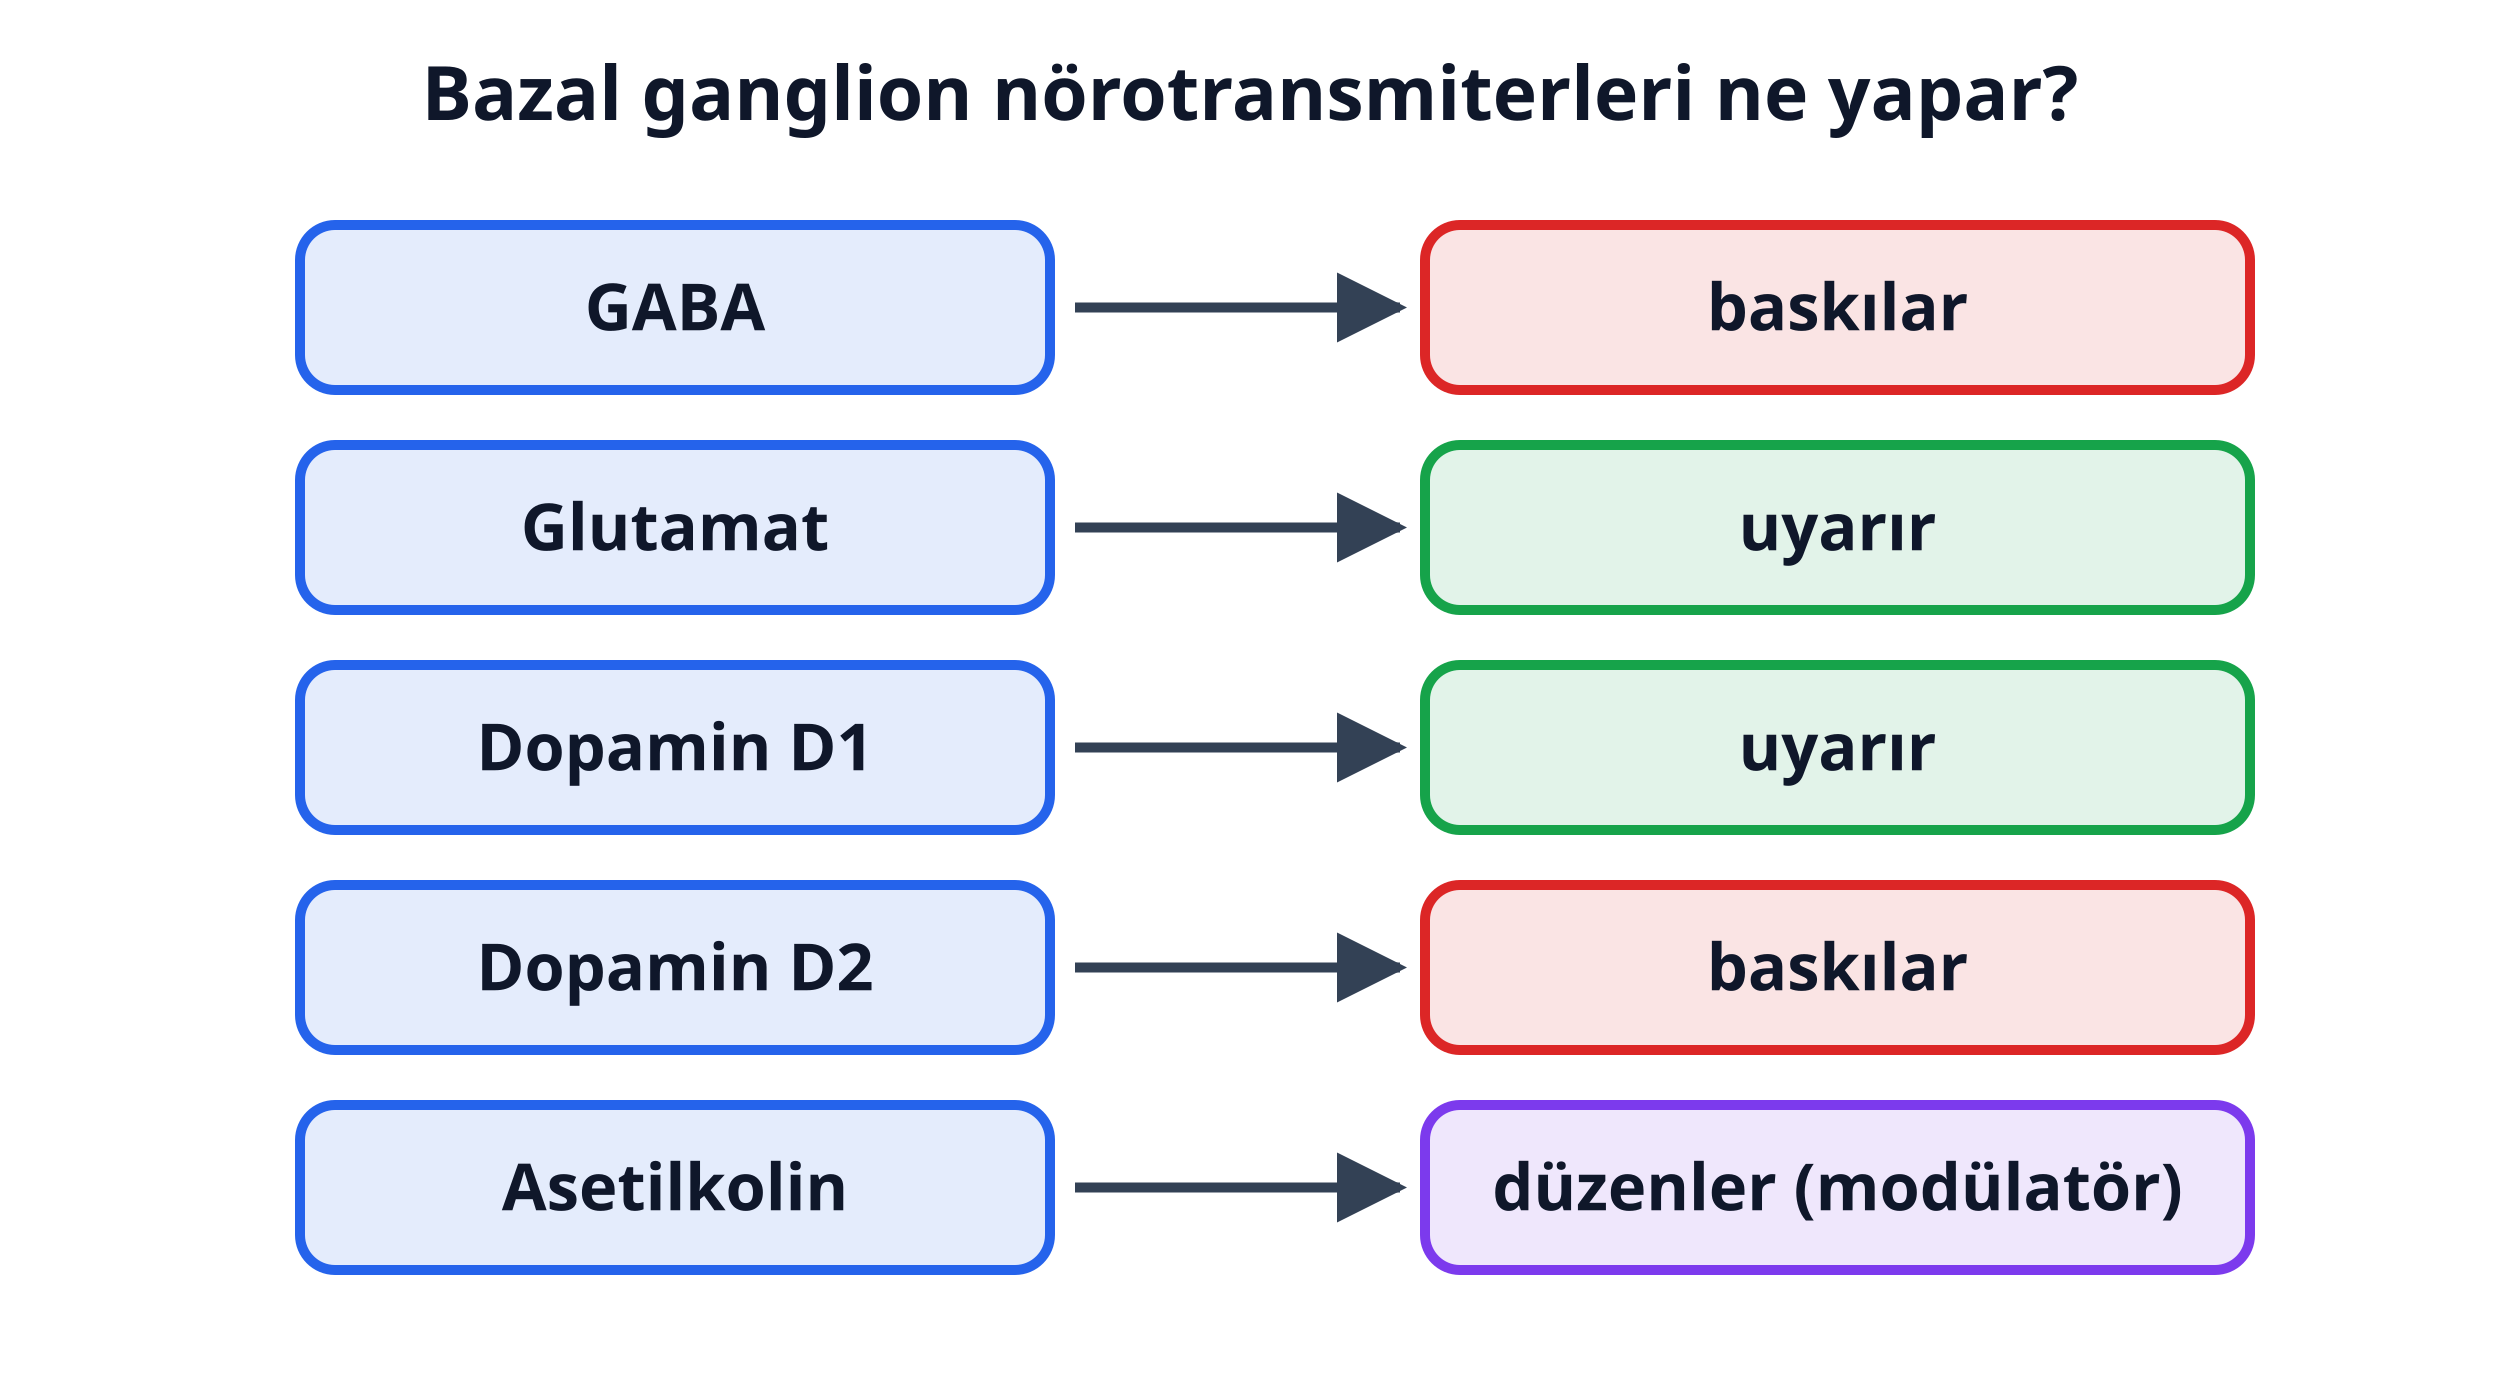
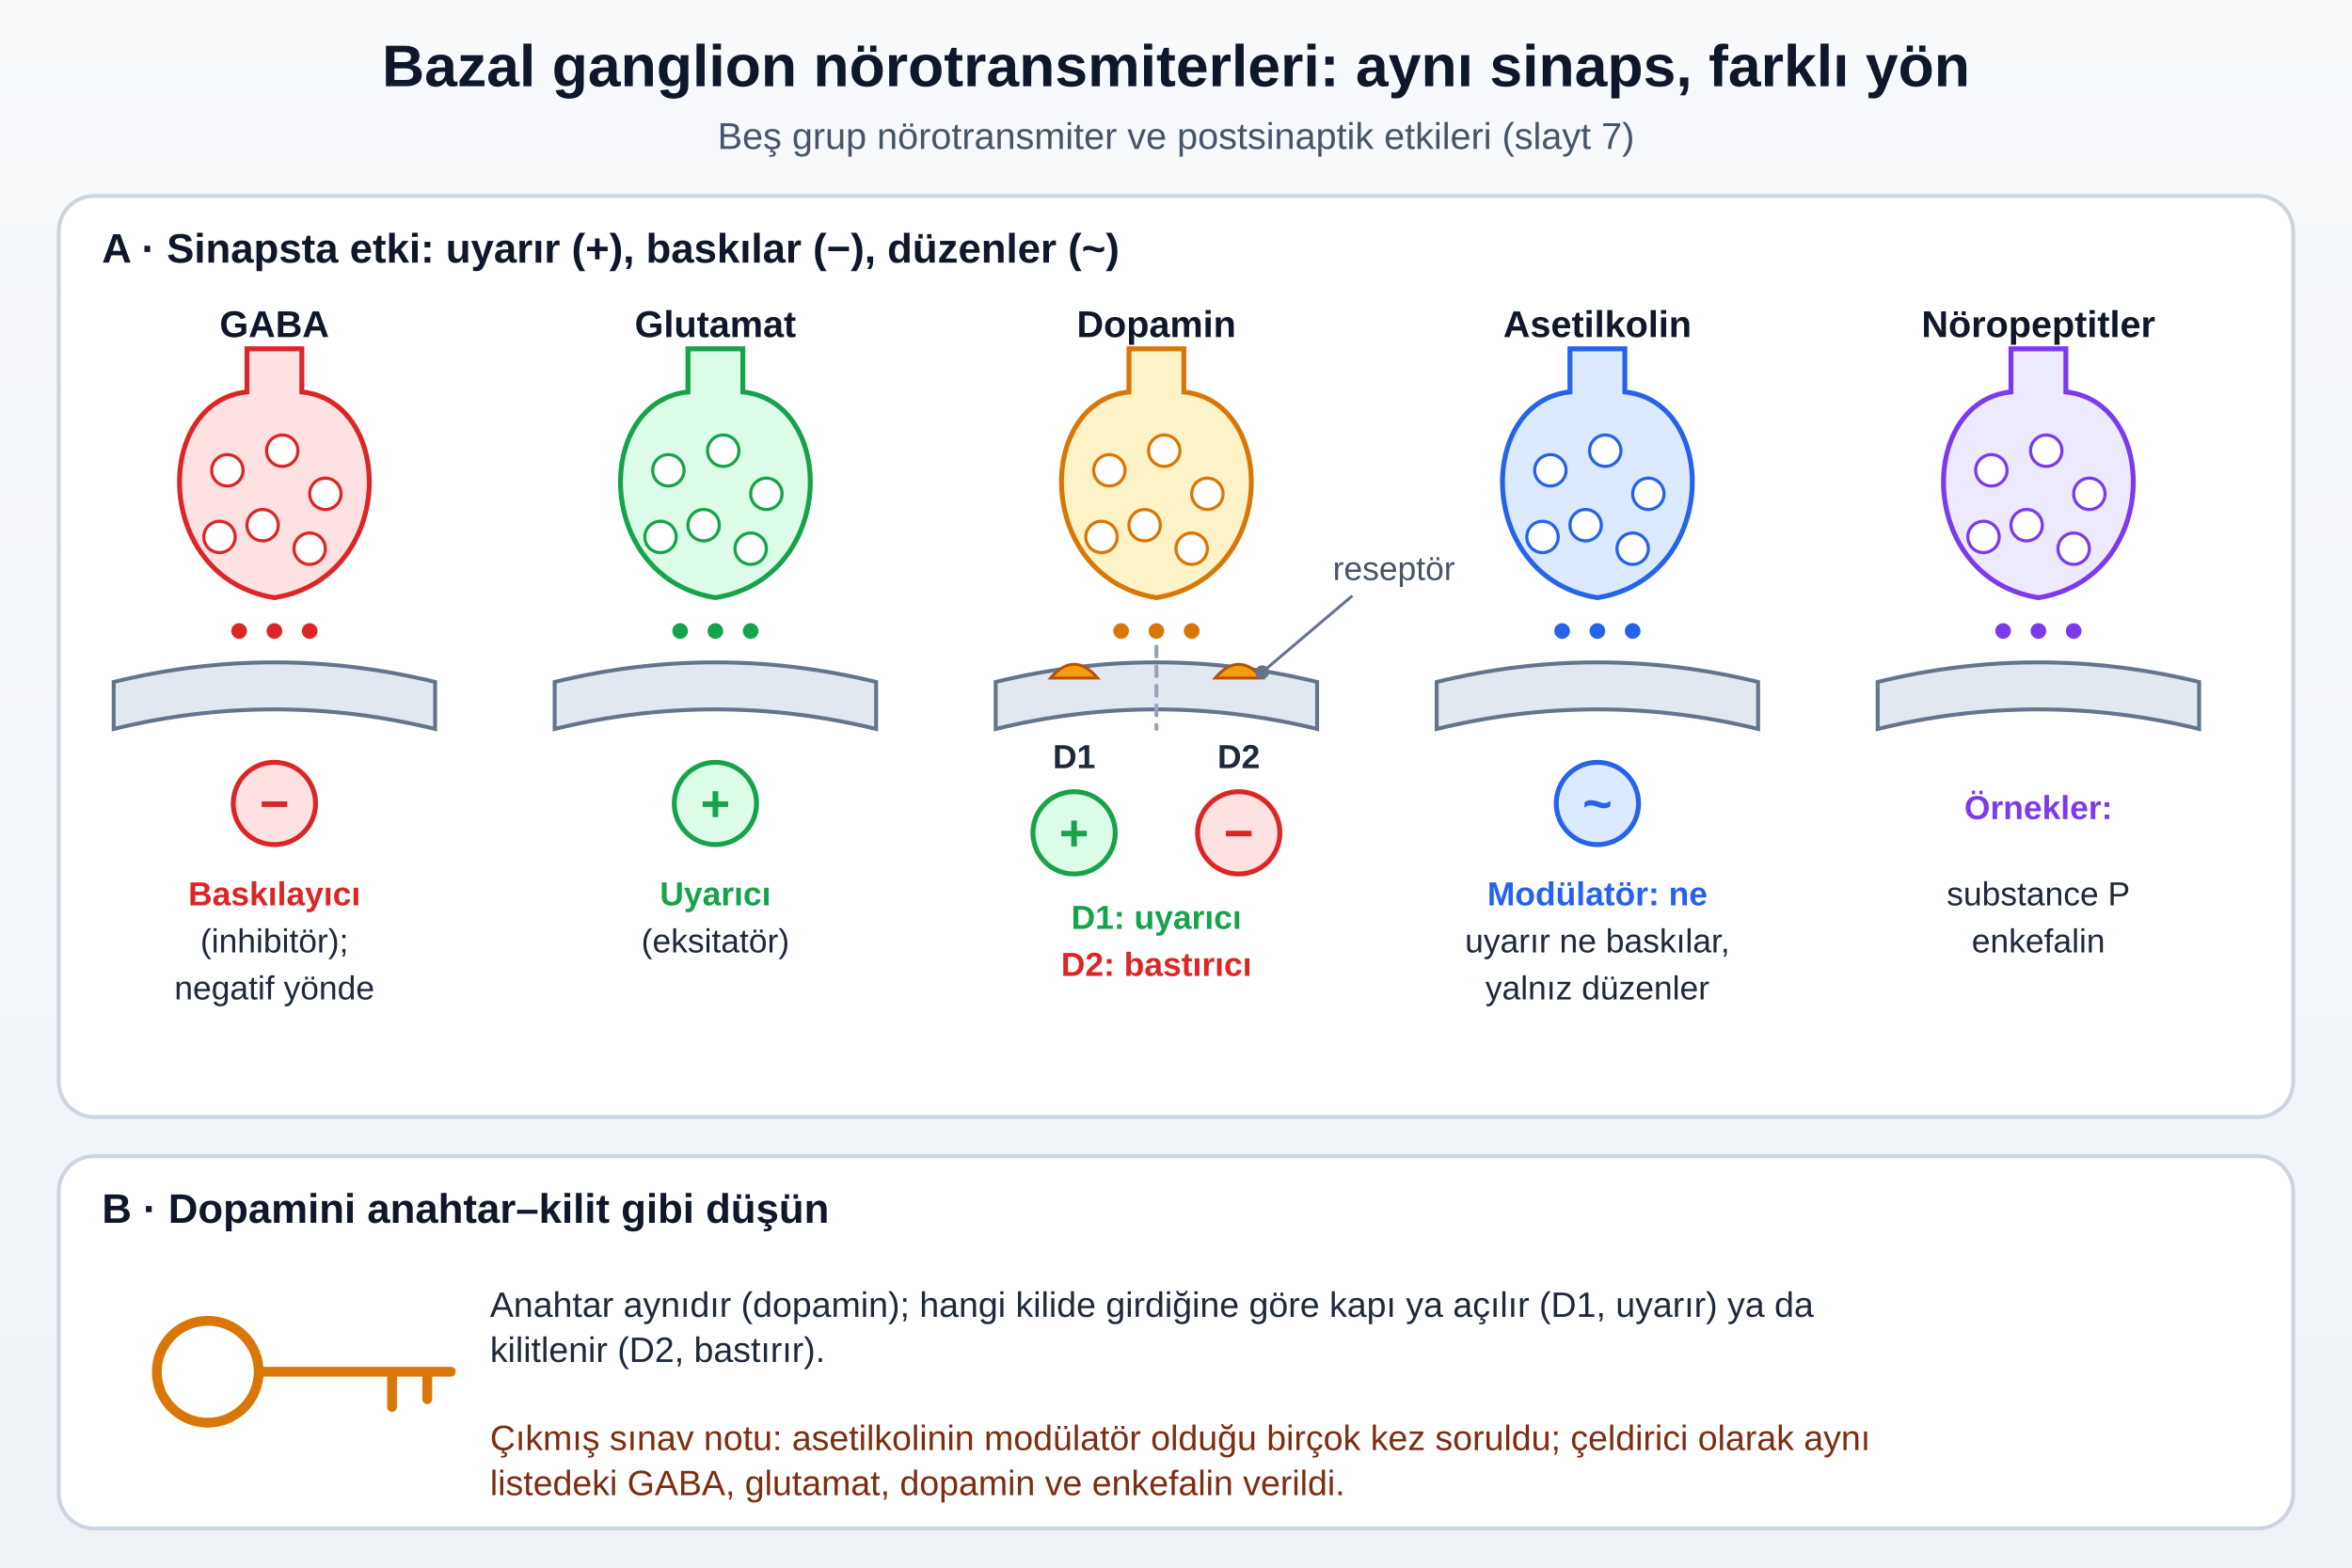
- <svg xmlns="http://www.w3.org/2000/svg" viewBox="0 0 1000 560" font-family="Noto Sans, DejaVu Sans, Arial, sans-serif">
+ <svg xmlns="http://www.w3.org/2000/svg" viewBox="0 0 1200 800" width="1200" height="800" font-family="Segoe UI, Arial, sans-serif">
  <defs>
-     <marker id="ok" viewBox="0 0 10 10" refX="9" refY="5" markerWidth="7" markerHeight="7" orient="auto-start-reverse">
-       <path d="M0,0 L10,5 L0,10 z" fill="#334155" />
+     <linearGradient id="zemin" x1="0" y1="0" x2="0" y2="1">
+       <stop offset="0" stop-color="#f8fafc" />
+       <stop offset="1" stop-color="#eef2f7" />
+     </linearGradient>
+     <radialGradient id="soma" cx="0.35" cy="0.35" r="0.8">
+       <stop offset="0" stop-color="#ffffff" />
+       <stop offset="1" stop-color="#cbd5e1" />
+     </radialGradient>
+     <linearGradient id="kor" x1="0" y1="0" x2="0" y2="1">
+       <stop offset="0" stop-color="#fde68a" />
+       <stop offset="1" stop-color="#f59e0b" />
+     </linearGradient>
+     <linearGradient id="deri" x1="0" y1="0" x2="1" y2="1">
+       <stop offset="0" stop-color="#fde7d4" />
+       <stop offset="1" stop-color="#f4c39b" />
+     </linearGradient>
+     <linearGradient id="kas" x1="0" y1="0" x2="1" y2="0">
+       <stop offset="0" stop-color="#fca5a5" />
+       <stop offset="1" stop-color="#dc2626" />
+     </linearGradient>
+     <marker id="uy" viewBox="0 0 10 10" refX="8" refY="5" markerWidth="17" markerHeight="17" markerUnits="userSpaceOnUse" orient="auto">
+       <path d="M0 0 L10 5 L0 10 z" fill="#15803d" />
    </marker>
-     <marker id="okY" viewBox="0 0 10 10" refX="9" refY="5" markerWidth="7" markerHeight="7" orient="auto-start-reverse">
-       <path d="M0,0 L10,5 L0,10 z" fill="#16a34a" />
+     <marker id="bs" viewBox="0 0 10 10" refX="5" refY="5" markerWidth="20" markerHeight="20" markerUnits="userSpaceOnUse" orient="auto">
+       <path d="M4 0 h3 v10 h-3 z" fill="#b91c1c" />
    </marker>
-     <marker id="okK" viewBox="0 0 10 10" refX="5" refY="5" markerWidth="8" markerHeight="8" orient="auto">
-       <rect x="3" y="0" width="4" height="10" fill="#dc2626" />
+     <marker id="ok" viewBox="0 0 10 10" refX="8" refY="5" markerWidth="17" markerHeight="17" markerUnits="userSpaceOnUse" orient="auto">
+       <path d="M0 0 L10 5 L0 10 z" fill="#334155" />
    </marker>
+     <marker id="okm" viewBox="0 0 10 10" refX="8" refY="5" markerWidth="17" markerHeight="17" markerUnits="userSpaceOnUse" orient="auto">
+       <path d="M0 0 L10 5 L0 10 z" fill="#2563eb" />
+     </marker>
+     <marker id="okp" viewBox="0 0 10 10" refX="8" refY="5" markerWidth="17" markerHeight="17" markerUnits="userSpaceOnUse" orient="auto">
+       <path d="M0 0 L10 5 L0 10 z" fill="#7c3aed" />
+     </marker>
+     <g id="hap">
+       <path d="M0,0 h22 a10,10 0 0 1 0,20 h-22 a10,10 0 0 1 0,-20 Z" fill="#fde68a" stroke="#b45309" stroke-width="1.8" />
+     </g>
  </defs>
-   <rect x="0" y="0" width="1000" height="560" fill="#ffffff" />
-   <text x="500.0" y="48" text-anchor="middle" font-size="30" font-weight="700" fill="#0f172a">Bazal ganglion nörotransmiterleri ne yapar?</text>
-   <rect x="120" y="90" width="300" height="66" rx="14" fill="#2563eb1f" stroke="#2563eb" stroke-width="4" />
-   <text x="270.0" y="132.1" text-anchor="middle" font-size="26" font-weight="700" fill="#0f172a">GABA</text>
-   <line x1="430" y1="123" x2="560" y2="123" stroke="#334155" stroke-width="4" marker-end="url(#ok)" />
-   <rect x="570" y="90" width="330" height="66" rx="14" fill="#dc26261f" stroke="#dc2626" stroke-width="4" />
-   <text x="735.0" y="132.1" text-anchor="middle" font-size="26" font-weight="700" fill="#0f172a">baskılar</text>
-   <rect x="120" y="178" width="300" height="66" rx="14" fill="#2563eb1f" stroke="#2563eb" stroke-width="4" />
-   <text x="270.0" y="220.1" text-anchor="middle" font-size="26" font-weight="700" fill="#0f172a">Glutamat</text>
-   <line x1="430" y1="211" x2="560" y2="211" stroke="#334155" stroke-width="4" marker-end="url(#ok)" />
-   <rect x="570" y="178" width="330" height="66" rx="14" fill="#16a34a1f" stroke="#16a34a" stroke-width="4" />
-   <text x="735.0" y="220.1" text-anchor="middle" font-size="26" font-weight="700" fill="#0f172a">uyarır</text>
-   <rect x="120" y="266" width="300" height="66" rx="14" fill="#2563eb1f" stroke="#2563eb" stroke-width="4" />
-   <text x="270.0" y="308.1" text-anchor="middle" font-size="26" font-weight="700" fill="#0f172a">Dopamin D1</text>
-   <line x1="430" y1="299" x2="560" y2="299" stroke="#334155" stroke-width="4" marker-end="url(#ok)" />
-   <rect x="570" y="266" width="330" height="66" rx="14" fill="#16a34a1f" stroke="#16a34a" stroke-width="4" />
-   <text x="735.0" y="308.1" text-anchor="middle" font-size="26" font-weight="700" fill="#0f172a">uyarır</text>
-   <rect x="120" y="354" width="300" height="66" rx="14" fill="#2563eb1f" stroke="#2563eb" stroke-width="4" />
-   <text x="270.0" y="396.1" text-anchor="middle" font-size="26" font-weight="700" fill="#0f172a">Dopamin D2</text>
-   <line x1="430" y1="387" x2="560" y2="387" stroke="#334155" stroke-width="4" marker-end="url(#ok)" />
-   <rect x="570" y="354" width="330" height="66" rx="14" fill="#dc26261f" stroke="#dc2626" stroke-width="4" />
-   <text x="735.0" y="396.1" text-anchor="middle" font-size="26" font-weight="700" fill="#0f172a">baskılar</text>
-   <rect x="120" y="442" width="300" height="66" rx="14" fill="#2563eb1f" stroke="#2563eb" stroke-width="4" />
-   <text x="270.0" y="484.1" text-anchor="middle" font-size="26" font-weight="700" fill="#0f172a">Asetilkolin</text>
-   <line x1="430" y1="475" x2="560" y2="475" stroke="#334155" stroke-width="4" marker-end="url(#ok)" />
-   <rect x="570" y="442" width="330" height="66" rx="14" fill="#7c3aed1f" stroke="#7c3aed" stroke-width="4" />
-   <text x="735.0" y="484.1" text-anchor="middle" font-size="26" font-weight="700" fill="#0f172a">düzenler (modülatör)</text>
+   <rect width="1200" height="800" fill="url(#zemin)" />
+   <text x="600" y="44" font-size="30" text-anchor="middle" font-weight="bold" fill="#0f172a">Bazal ganglion nörotransmiterleri: aynı sinaps, farklı yön</text>
+   <text x="600" y="76" font-size="19" text-anchor="middle" fill="#475569">Beş grup nörotransmiter ve postsinaptik etkileri (slayt 7)</text>
+   <rect x="30" y="100" width="1140" height="470" rx="18" fill="#ffffff" stroke="#cbd5e1" stroke-width="2" />
+   <text x="52" y="134" font-size="21" font-weight="bold" fill="#0f172a">A · Sinapsta etki: uyarır (+), baskılar (−), düzenler (~)</text>
+   <path d="M126,178 L126,200 C78,205 78,295 140,305 C202,295 202,205 154,200 L154,178 Z" fill="#fee2e2" stroke="#dc2626" stroke-width="2.5" stroke-linecap="round" />
+   <circle cx="116" cy="240" r="8" fill="#ffffff" stroke="#dc2626" stroke-width="1.6" />
+   <circle cx="144" cy="230" r="8" fill="#ffffff" stroke="#dc2626" stroke-width="1.6" />
+   <circle cx="166" cy="252" r="8" fill="#ffffff" stroke="#dc2626" stroke-width="1.6" />
+   <circle cx="134" cy="268" r="8" fill="#ffffff" stroke="#dc2626" stroke-width="1.6" />
+   <circle cx="158" cy="280" r="8" fill="#ffffff" stroke="#dc2626" stroke-width="1.6" />
+   <circle cx="112" cy="274" r="8" fill="#ffffff" stroke="#dc2626" stroke-width="1.6" />
+   <circle cx="122" cy="322" r="4" fill="#dc2626" />
+   <circle cx="140" cy="322" r="4" fill="#dc2626" />
+   <circle cx="158" cy="322" r="4" fill="#dc2626" />
+   <path d="M58,348 Q140,328 222,348 L222,372 Q140,352 58,372 Z" fill="#e2e8f0" stroke="#64748b" stroke-width="2" stroke-linecap="round" />
+   <text x="140" y="172" font-size="19" text-anchor="middle" font-weight="bold" fill="#0f172a">GABA</text>
+   <circle cx="140" cy="410" r="21" fill="#fee2e2" stroke="#dc2626" stroke-width="2.5" />
+   <text x="140" y="419" font-size="26" text-anchor="middle" font-weight="bold" fill="#dc2626">−</text>
+   <text x="140" y="462" font-size="17" text-anchor="middle" font-weight="bold" fill="#dc2626">Baskılayıcı</text>
+   <text x="140" y="486" font-size="17" text-anchor="middle" fill="#1e293b">(inhibitör);</text>
+   <text x="140" y="510" font-size="17" text-anchor="middle" fill="#1e293b">negatif yönde</text>
+   <path d="M351,178 L351,200 C303,205 303,295 365,305 C427,295 427,205 379,200 L379,178 Z" fill="#dcfce7" stroke="#16a34a" stroke-width="2.5" stroke-linecap="round" />
+   <circle cx="341" cy="240" r="8" fill="#ffffff" stroke="#16a34a" stroke-width="1.6" />
+   <circle cx="369" cy="230" r="8" fill="#ffffff" stroke="#16a34a" stroke-width="1.6" />
+   <circle cx="391" cy="252" r="8" fill="#ffffff" stroke="#16a34a" stroke-width="1.6" />
+   <circle cx="359" cy="268" r="8" fill="#ffffff" stroke="#16a34a" stroke-width="1.6" />
+   <circle cx="383" cy="280" r="8" fill="#ffffff" stroke="#16a34a" stroke-width="1.6" />
+   <circle cx="337" cy="274" r="8" fill="#ffffff" stroke="#16a34a" stroke-width="1.6" />
+   <circle cx="347" cy="322" r="4" fill="#16a34a" />
+   <circle cx="365" cy="322" r="4" fill="#16a34a" />
+   <circle cx="383" cy="322" r="4" fill="#16a34a" />
+   <path d="M283,348 Q365,328 447,348 L447,372 Q365,352 283,372 Z" fill="#e2e8f0" stroke="#64748b" stroke-width="2" stroke-linecap="round" />
+   <text x="365" y="172" font-size="19" text-anchor="middle" font-weight="bold" fill="#0f172a">Glutamat</text>
+   <circle cx="365" cy="410" r="21" fill="#dcfce7" stroke="#16a34a" stroke-width="2.5" />
+   <text x="365" y="419" font-size="26" text-anchor="middle" font-weight="bold" fill="#16a34a">+</text>
+   <text x="365" y="462" font-size="17" text-anchor="middle" font-weight="bold" fill="#16a34a">Uyarıcı</text>
+   <text x="365" y="486" font-size="17" text-anchor="middle" fill="#1e293b">(eksitatör)</text>
+   <path d="M576,178 L576,200 C528,205 528,295 590,305 C652,295 652,205 604,200 L604,178 Z" fill="#fef3c7" stroke="#d97706" stroke-width="2.5" stroke-linecap="round" />
+   <circle cx="566" cy="240" r="8" fill="#ffffff" stroke="#d97706" stroke-width="1.6" />
+   <circle cx="594" cy="230" r="8" fill="#ffffff" stroke="#d97706" stroke-width="1.6" />
+   <circle cx="616" cy="252" r="8" fill="#ffffff" stroke="#d97706" stroke-width="1.6" />
+   <circle cx="584" cy="268" r="8" fill="#ffffff" stroke="#d97706" stroke-width="1.6" />
+   <circle cx="608" cy="280" r="8" fill="#ffffff" stroke="#d97706" stroke-width="1.6" />
+   <circle cx="562" cy="274" r="8" fill="#ffffff" stroke="#d97706" stroke-width="1.6" />
+   <circle cx="572" cy="322" r="4" fill="#d97706" />
+   <circle cx="590" cy="322" r="4" fill="#d97706" />
+   <circle cx="608" cy="322" r="4" fill="#d97706" />
+   <path d="M508,348 Q590,328 672,348 L672,372 Q590,352 508,372 Z" fill="#e2e8f0" stroke="#64748b" stroke-width="2" stroke-linecap="round" />
+   <text x="590" y="172" font-size="19" text-anchor="middle" font-weight="bold" fill="#0f172a">Dopamin</text>
+   <path d="M590,330 L590,372" fill="none" stroke="#94a3b8" stroke-width="2" stroke-linecap="round" stroke-dasharray="5 5" />
+   <text x="548" y="392" font-size="17" text-anchor="middle" font-weight="bold" fill="#1e293b">D1</text>
+   <text x="632" y="392" font-size="17" text-anchor="middle" font-weight="bold" fill="#1e293b">D2</text>
+   <circle cx="548" cy="425" r="21" fill="#dcfce7" stroke="#16a34a" stroke-width="2.5" />
+   <text x="548" y="434" font-size="26" text-anchor="middle" font-weight="bold" fill="#16a34a">+</text>
+   <circle cx="632" cy="425" r="21" fill="#fee2e2" stroke="#dc2626" stroke-width="2.5" />
+   <text x="632" y="434" font-size="26" text-anchor="middle" font-weight="bold" fill="#dc2626">−</text>
+   <text x="590" y="474" font-size="17" text-anchor="middle" font-weight="bold" fill="#16a34a">D1: uyarıcı</text>
+   <text x="590" y="498" font-size="17" text-anchor="middle" font-weight="bold" fill="#dc2626">D2: bastırıcı</text>
+   <path d="M801,178 L801,200 C753,205 753,295 815,305 C877,295 877,205 829,200 L829,178 Z" fill="#dbeafe" stroke="#2563eb" stroke-width="2.5" stroke-linecap="round" />
+   <circle cx="791" cy="240" r="8" fill="#ffffff" stroke="#2563eb" stroke-width="1.6" />
+   <circle cx="819" cy="230" r="8" fill="#ffffff" stroke="#2563eb" stroke-width="1.6" />
+   <circle cx="841" cy="252" r="8" fill="#ffffff" stroke="#2563eb" stroke-width="1.6" />
+   <circle cx="809" cy="268" r="8" fill="#ffffff" stroke="#2563eb" stroke-width="1.6" />
+   <circle cx="833" cy="280" r="8" fill="#ffffff" stroke="#2563eb" stroke-width="1.6" />
+   <circle cx="787" cy="274" r="8" fill="#ffffff" stroke="#2563eb" stroke-width="1.6" />
+   <circle cx="797" cy="322" r="4" fill="#2563eb" />
+   <circle cx="815" cy="322" r="4" fill="#2563eb" />
+   <circle cx="833" cy="322" r="4" fill="#2563eb" />
+   <path d="M733,348 Q815,328 897,348 L897,372 Q815,352 733,372 Z" fill="#e2e8f0" stroke="#64748b" stroke-width="2" stroke-linecap="round" />
+   <text x="815" y="172" font-size="19" text-anchor="middle" font-weight="bold" fill="#0f172a">Asetilkolin</text>
+   <circle cx="815" cy="410" r="21" fill="#dbeafe" stroke="#2563eb" stroke-width="2.5" />
+   <text x="815" y="419" font-size="26" text-anchor="middle" font-weight="bold" fill="#2563eb">~</text>
+   <text x="815" y="462" font-size="17" text-anchor="middle" font-weight="bold" fill="#2563eb">Modülatör: ne</text>
+   <text x="815" y="486" font-size="17" text-anchor="middle" fill="#1e293b">uyarır ne baskılar,</text>
+   <text x="815" y="510" font-size="17" text-anchor="middle" fill="#1e293b">yalnız düzenler</text>
+   <path d="M1026,178 L1026,200 C978,205 978,295 1040,305 C1102,295 1102,205 1054,200 L1054,178 Z" fill="#ede9fe" stroke="#7c3aed" stroke-width="2.5" stroke-linecap="round" />
+   <circle cx="1016" cy="240" r="8" fill="#ffffff" stroke="#7c3aed" stroke-width="1.6" />
+   <circle cx="1044" cy="230" r="8" fill="#ffffff" stroke="#7c3aed" stroke-width="1.6" />
+   <circle cx="1066" cy="252" r="8" fill="#ffffff" stroke="#7c3aed" stroke-width="1.6" />
+   <circle cx="1034" cy="268" r="8" fill="#ffffff" stroke="#7c3aed" stroke-width="1.6" />
+   <circle cx="1058" cy="280" r="8" fill="#ffffff" stroke="#7c3aed" stroke-width="1.6" />
+   <circle cx="1012" cy="274" r="8" fill="#ffffff" stroke="#7c3aed" stroke-width="1.6" />
+   <circle cx="1022" cy="322" r="4" fill="#7c3aed" />
+   <circle cx="1040" cy="322" r="4" fill="#7c3aed" />
+   <circle cx="1058" cy="322" r="4" fill="#7c3aed" />
+   <path d="M958,348 Q1040,328 1122,348 L1122,372 Q1040,352 958,372 Z" fill="#e2e8f0" stroke="#64748b" stroke-width="2" stroke-linecap="round" />
+   <text x="1040" y="172" font-size="19" text-anchor="middle" font-weight="bold" fill="#0f172a">Nöropeptitler</text>
+   <text x="1040" y="418" font-size="17" text-anchor="middle" font-weight="bold" fill="#7c3aed">Örnekler:</text>
+   <text x="1040" y="462" font-size="17" text-anchor="middle" fill="#1e293b">substance P</text>
+   <text x="1040" y="486" font-size="17" text-anchor="middle" fill="#1e293b">enkefalin</text>
+   <path d="M536,346 q12,-14 24,0 Z M620,346 q12,-14 24,0 Z" fill="#f59e0b" stroke="#b45309" stroke-width="1.5" />
+   <line x1="644" y1="343" x2="690" y2="304" stroke="#64748b" stroke-width="1.5" />
+   <circle cx="644" cy="343" r="3.5" fill="#64748b" />
+   <text x="680" y="296" font-size="17" fill="#475569">reseptör</text>
+   <rect x="30" y="590" width="1140" height="190" rx="18" fill="#ffffff" stroke="#cbd5e1" stroke-width="2" />
+   <text x="52" y="624" font-size="21" font-weight="bold" fill="#0f172a">B · Dopamini anahtar–kilit gibi düşün</text>
+   <path d="M80,700 a26,26 0 1 1 52,0 a26,26 0 1 1 -52,0 Z M132,700 L230,700 M200,700 v18 M218,700 v14" fill="none" stroke="#d97706" stroke-width="5" stroke-linecap="round" />
+   <text x="250" y="672" font-size="18" fill="#1e293b">Anahtar aynıdır (dopamin); hangi kilide girdiğine göre kapı ya açılır (D1, uyarır) ya da</text>
+   <text x="250" y="695" font-size="18" fill="#1e293b">kilitlenir (D2, bastırır).</text>
+   <text x="250" y="740" font-size="18" fill="#7c2d12">Çıkmış sınav notu: asetilkolinin modülatör olduğu birçok kez soruldu; çeldirici olarak aynı</text>
+   <text x="250" y="763" font-size="18" fill="#7c2d12">listedeki GABA, glutamat, dopamin ve enkefalin verildi.</text>
</svg>
